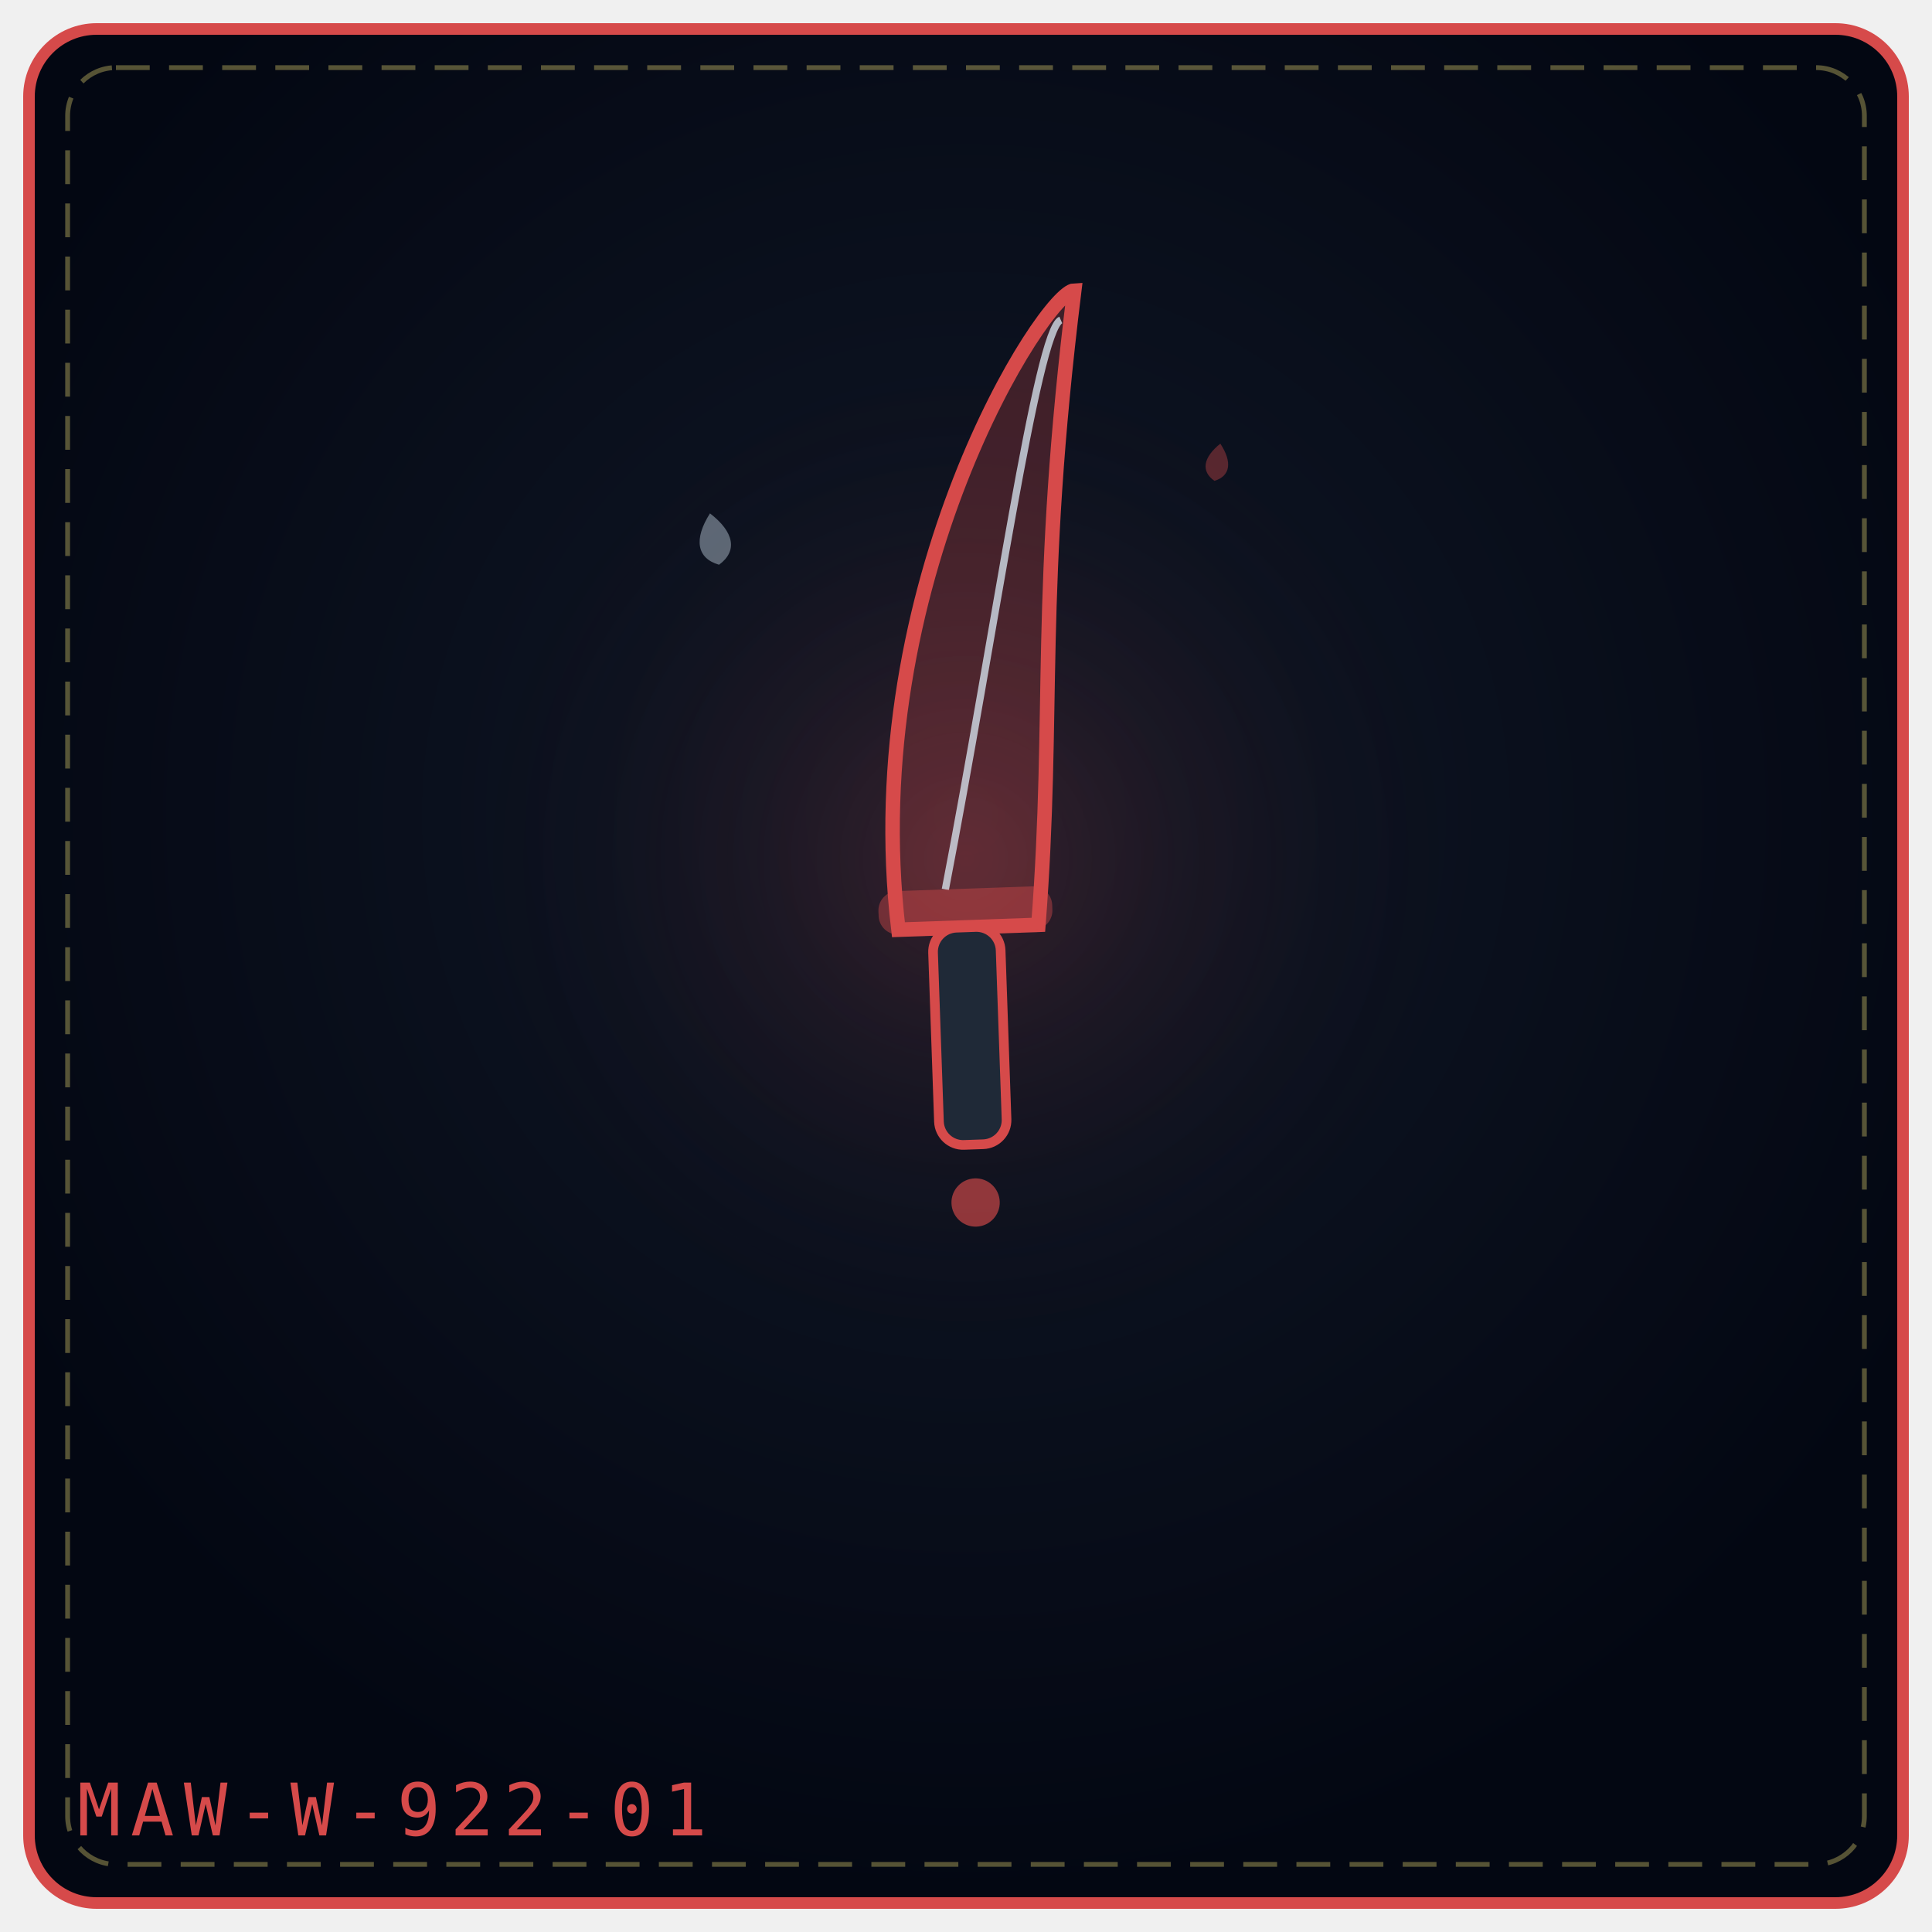
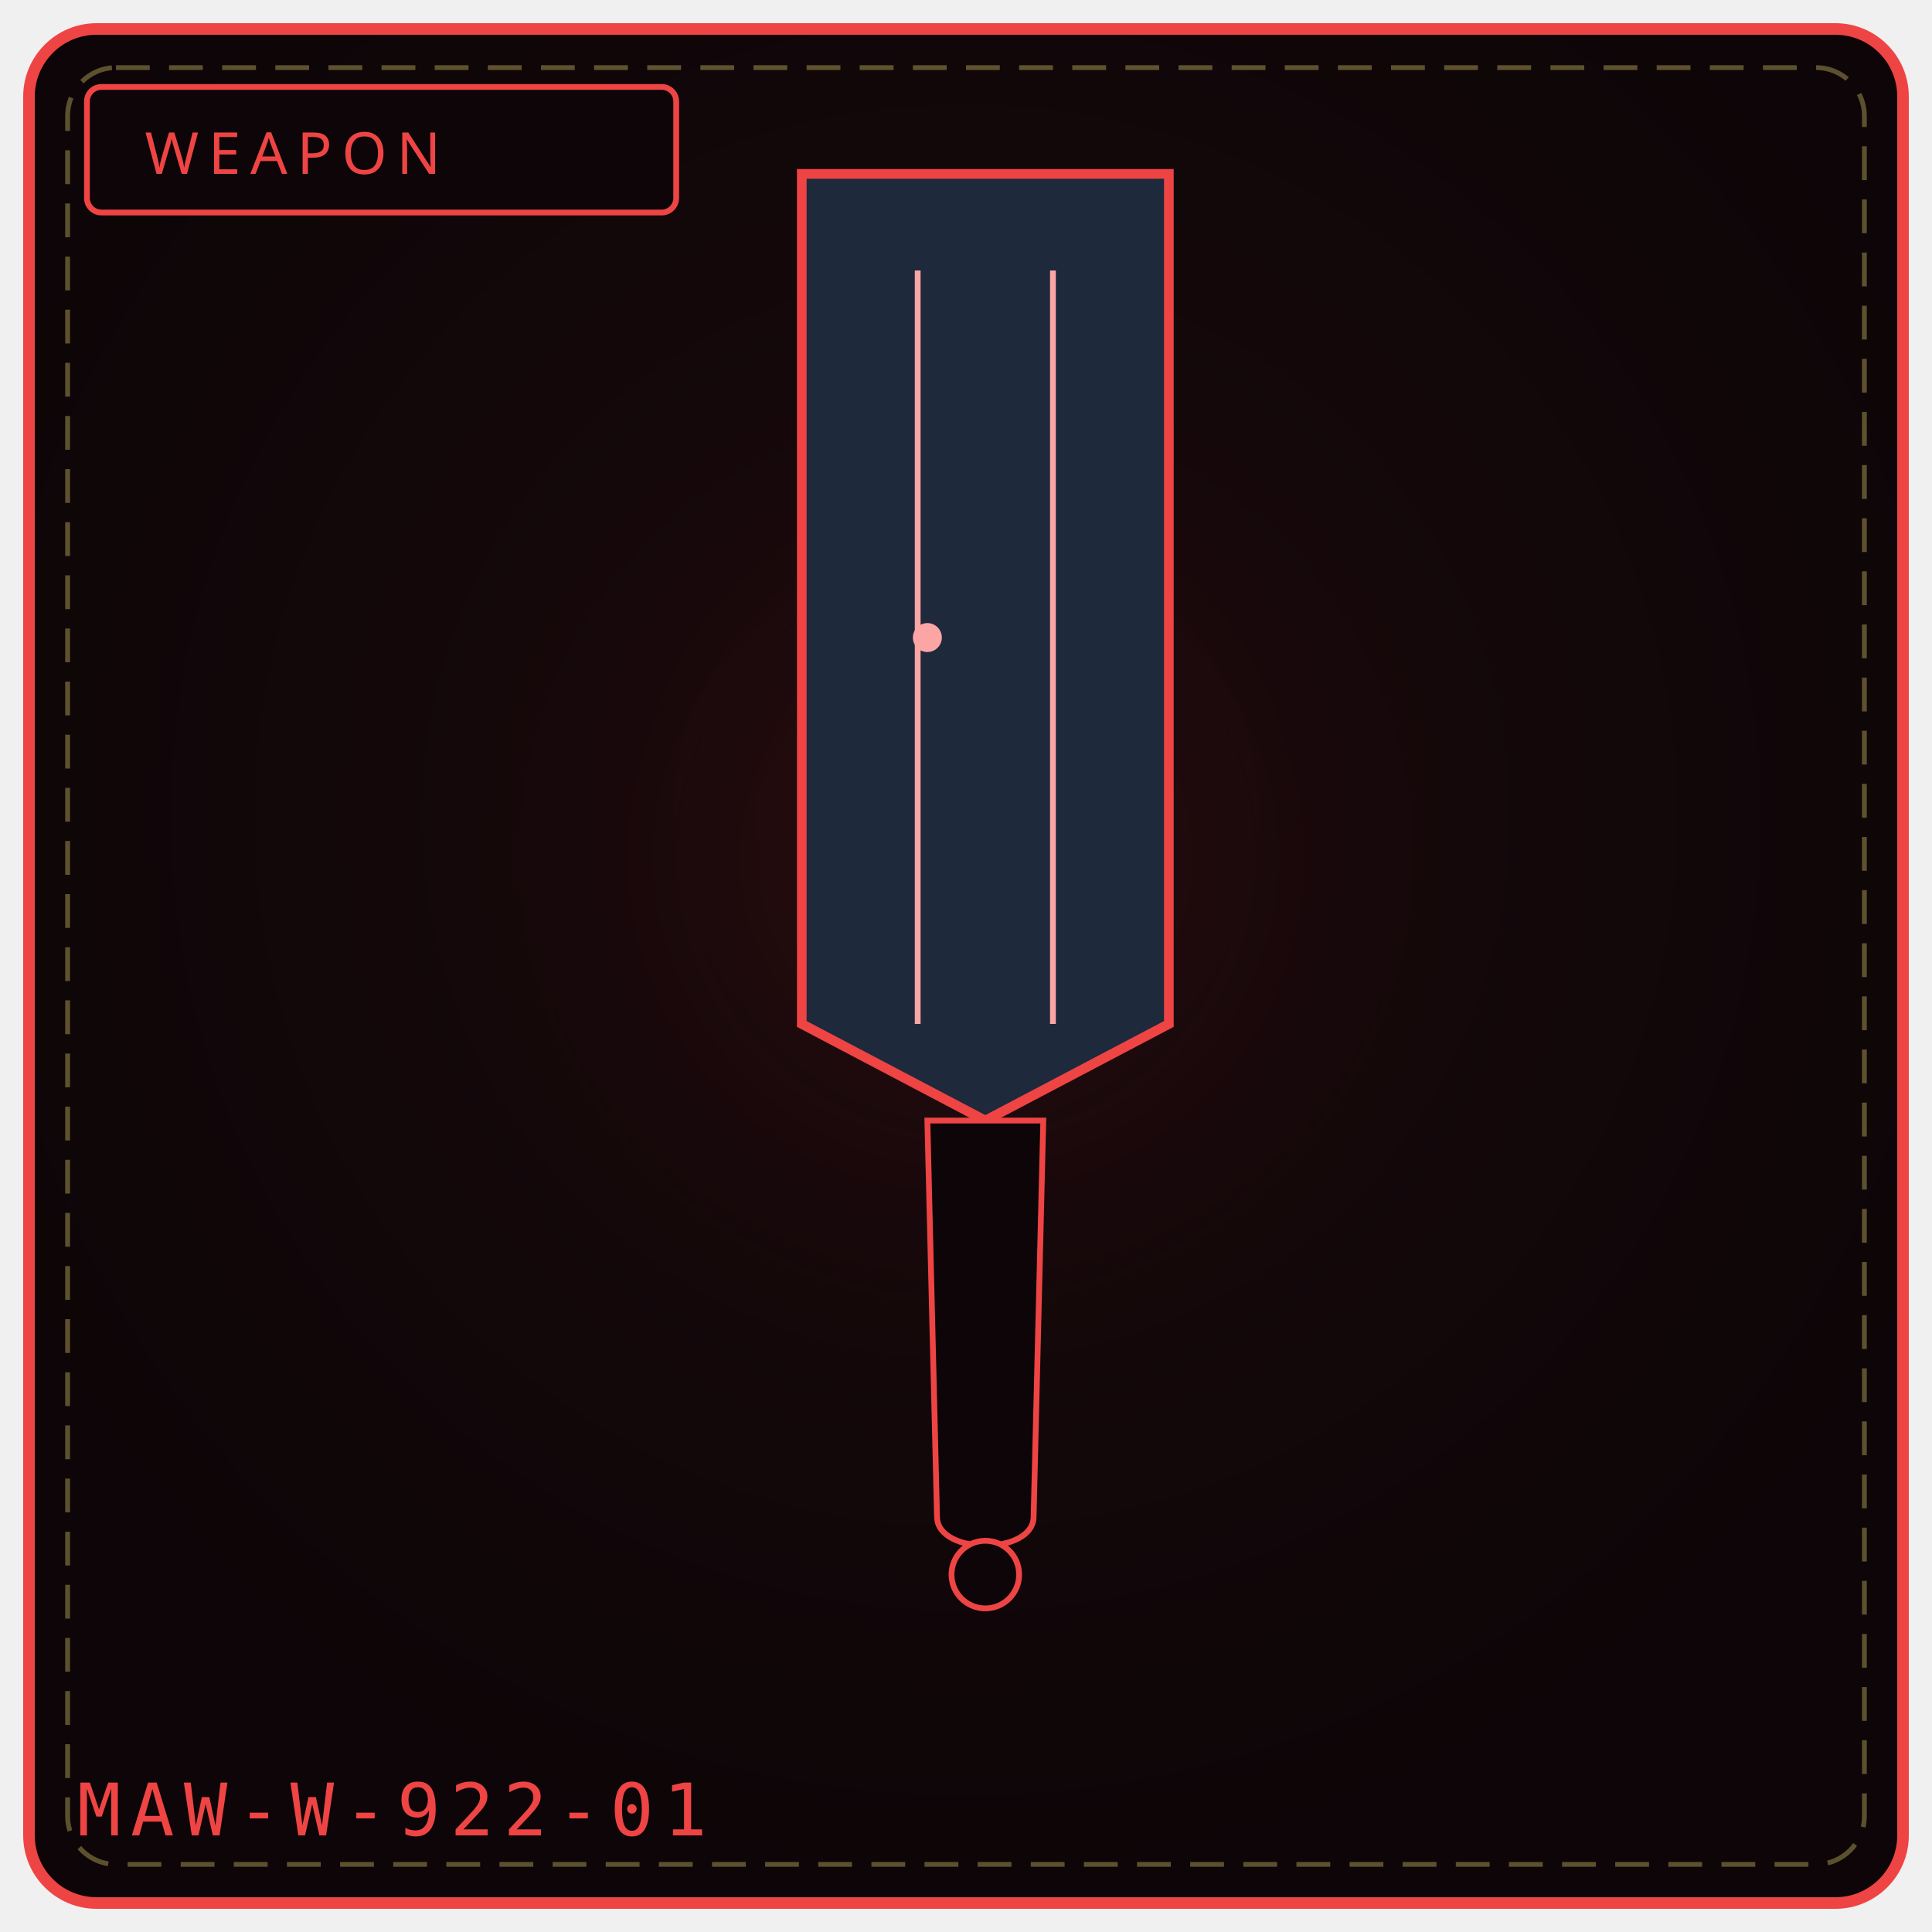
- <svg xmlns="http://www.w3.org/2000/svg" viewBox="0 0 400 400" width="100%" height="100%" role="img" aria-label="DOOR TO NOWHERE FANG">
+ <svg xmlns="http://www.w3.org/2000/svg" viewBox="0 0 400 400" width="100%" height="100%" role="img" aria-label="WEAPON 922">
  <defs>
-     <radialGradient id="bg915560" cx="50%" cy="42%" r="58%">
-       <stop offset="0%" stop-color="#111827" />
-       <stop offset="100%" stop-color="#030712" />
+     <radialGradient id="bg922" cx="50%" cy="42%" r="58%">
+       <stop offset="0%" stop-color="#1a0a0d" />
+       <stop offset="100%" stop-color="#0d0507" />
    </radialGradient>
-     <radialGradient id="gl915560" cx="50%" cy="46%" r="42%">
-       <stop offset="0%" stop-color="#d64a4a" stop-opacity=".2" />
+     <radialGradient id="gl922" cx="50%" cy="46%" r="50%">
+       <stop offset="0%" stop-color="#7f1d1d" stop-opacity=".20" />
      <stop offset="100%" stop-color="#000" stop-opacity="0" />
    </radialGradient>
  </defs>
-   <rect x="6" y="6" width="388" height="388" rx="14" fill="url(#bg915560)" stroke="#d64a4a" stroke-width="2.4" />
+   <rect x="6" y="6" width="388" height="388" rx="14" fill="url(#bg922)" stroke="#ef4444" stroke-width="2.4" />
  <rect x="14" y="14" width="372" height="372" rx="10" fill="none" stroke="#f1df76" stroke-width="1" stroke-dasharray="7 4" opacity=".35" />
-   <circle cx="200" cy="188" r="128" fill="url(#gl915560)" />
-   <g transform="rotate(-2 200.0 192.0)">
-     <path d="M186.0 192.0 C180.0 119.95, 221.0 61.0 227.0 61.0 C217.0 123.88, 220.0 147.46, 215.0 192.0 Z" fill="#d64a4a" fill-opacity=".26" stroke="#d64a4a" stroke-width="3" />
-     <path d="M196.0 184.0 C208.0 131.74, 219.0 69.0 224.0 67.0" fill="none" stroke="#e0f2fe" stroke-width="1.5" opacity=".72" />
-     <rect x="182.0" y="184.0" width="36" height="9" rx="4" fill="#d64a4a" fill-opacity=".42" />
-     <rect x="193.0" y="192.0" width="14" height="45.0" rx="5" fill="#1f2937" stroke="#d64a4a" stroke-width="2" />
-     <circle cx="200.0" cy="249.0" r="5" fill="#d64a4a" fill-opacity=".65" />
-   </g>
-   <g transform="rotate(-10 148.0 112.0)" opacity=".9">
-     <path d="M148.0 106.2 C152.3 110.9, 152.3 114.9, 148.0 117.0 C143.7 114.9, 143.7 110.9, 148.0 106.2 Z" fill="#e0f2fe" opacity=".42" />
-   </g>
-   <g transform="rotate(9 252.0 96.0)" opacity=".9">
-     <path d="M252.0 91.8 C255.1 95.2, 255.1 98.1, 252.0 99.6 C248.9 98.1, 248.9 95.2, 252.0 91.8 Z" fill="#d64a4a" opacity=".42" />
-   </g>
-   <text x="16" y="380" font-family="monospace" font-size="15" letter-spacing="2" fill="#d64a4a">MAW-W-922-01</text>
+   <circle cx="200" cy="188" r="132" fill="url(#gl922)" />
+   <rect x="18" y="18" width="122" height="26" rx="3" fill="#0d0507" stroke="#ef4444" stroke-width="1.2" />
+   <text x="30" y="36" fill="#ef4444" font-family="Impact, Arial Black, sans-serif" font-size="12" letter-spacing="2">WEAPON</text>
+   <path d="M166 36 L 242 36 L 242 212 L 204 232 L 166 212 Z" fill="#1e293b" stroke="#ef4444" stroke-width="2" />
+   <path d="M190 56 L 190 212 M218 56 L 218 212" stroke="#fca5a5" stroke-width="1.2" />
+   <circle cx="192" cy="132" r="3" fill="#fca5a5" />
+   <path d="M192 232 L 216 232 L 214 314 C 214 322, 194 322, 194 314 Z" fill="#0d0507" stroke="#ef4444" stroke-width="1.2" />
+   <circle cx="204" cy="326" r="7" fill="#0d0507" stroke="#ef4444" stroke-width="1.2" />
+   <text x="16" y="380" font-family="monospace" font-size="15" letter-spacing="2" fill="#ef4444">MAW-W-922-01</text>
+   <rect x="122" y="322" width="5" height="4" fill="#fff" opacity=".0" />
+   <circle cx="102" cy="342" r="2" fill="#000" opacity=".0" />
</svg>
